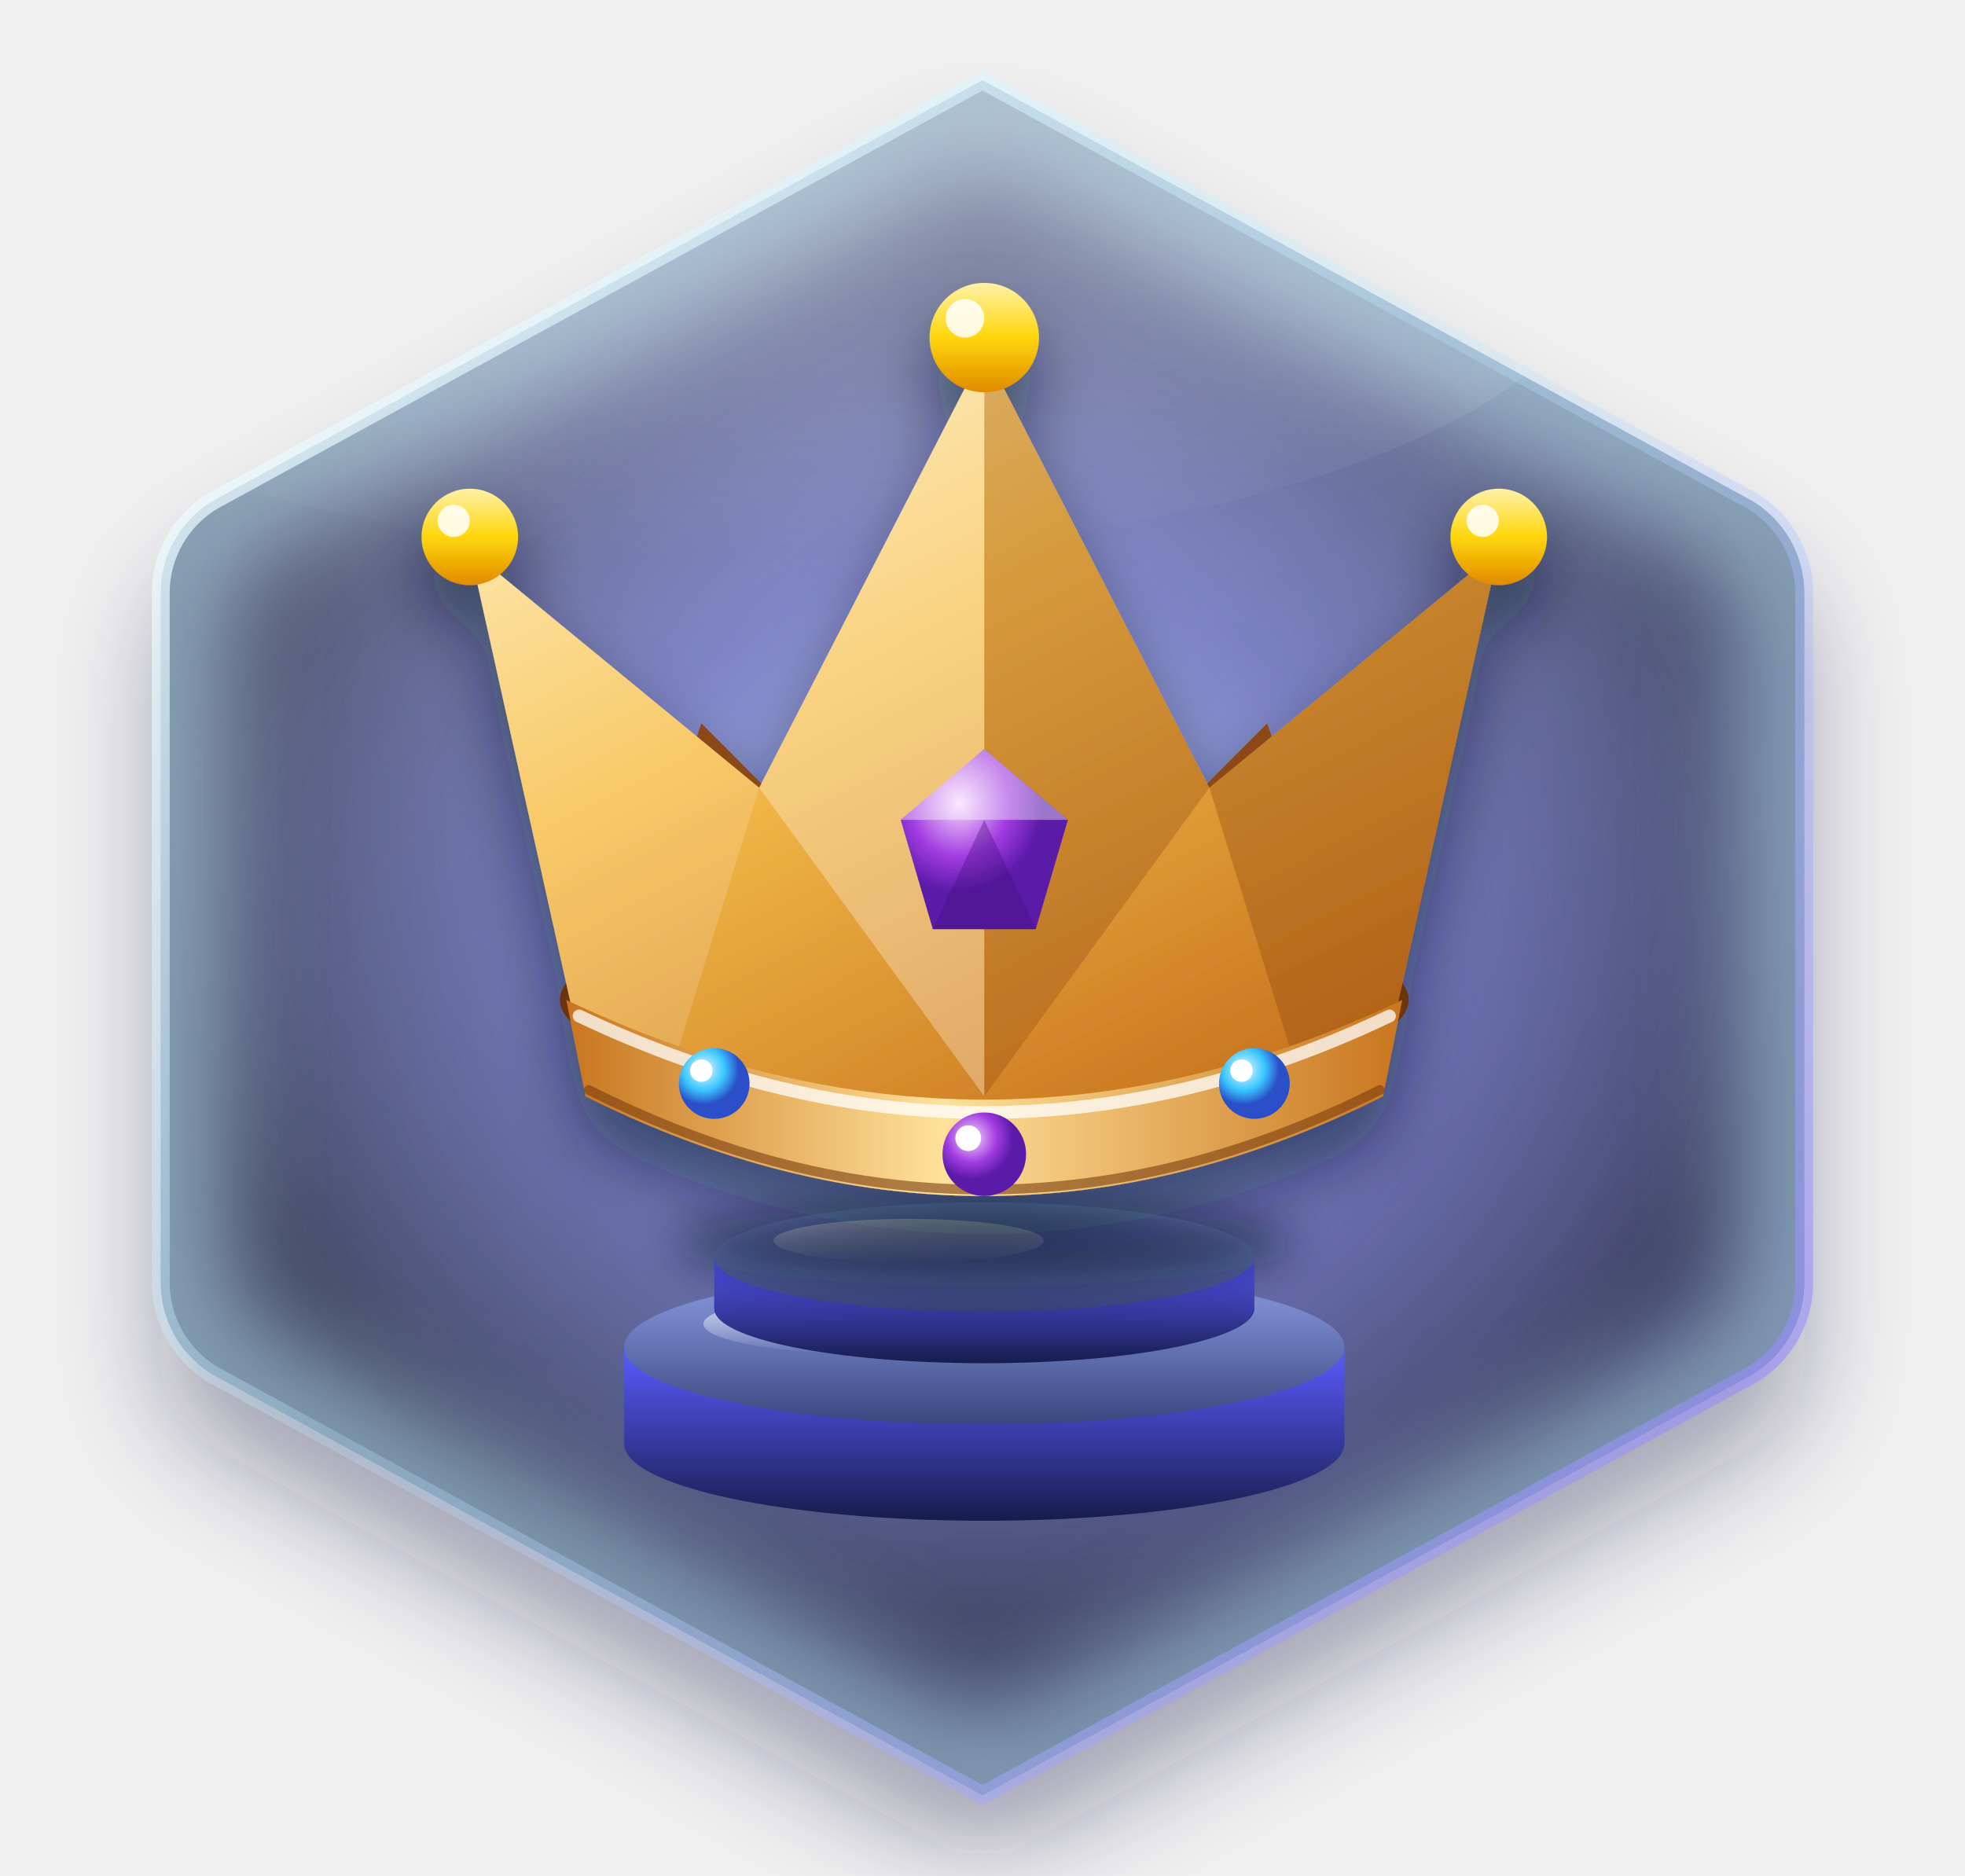
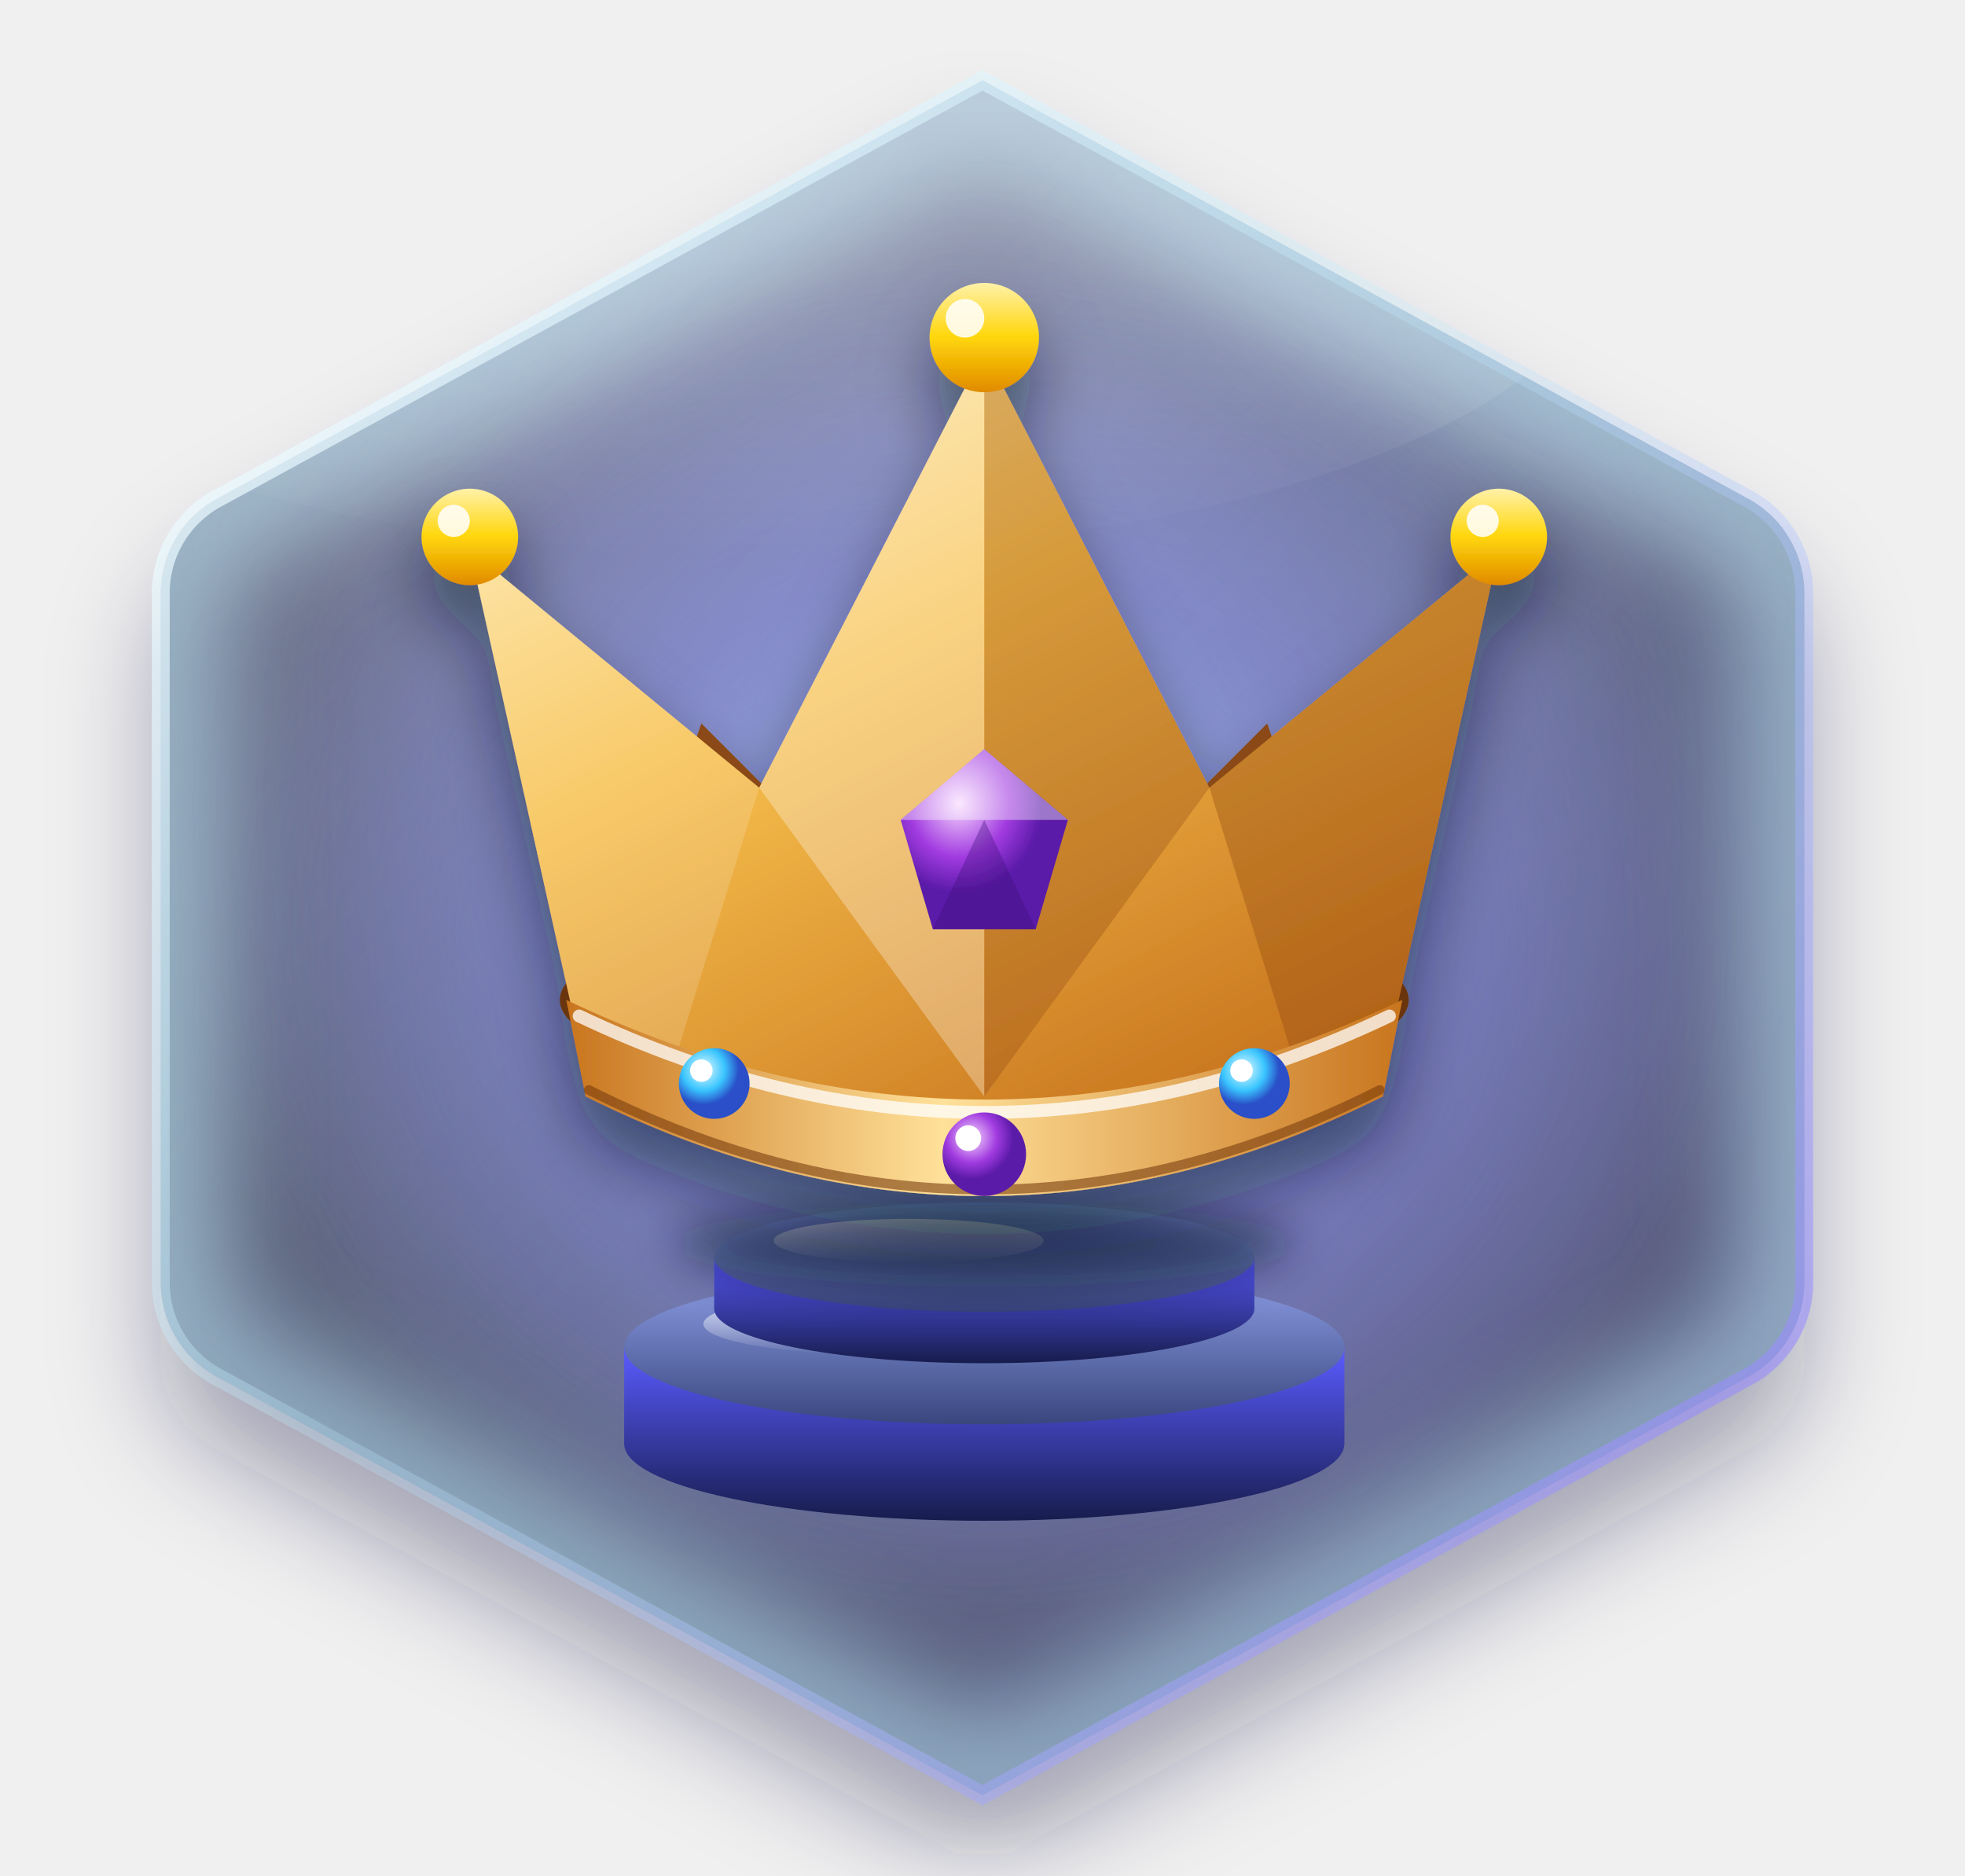
<svg xmlns="http://www.w3.org/2000/svg" width="440" height="420" viewBox="0 0 440 420">
  <defs>
    <linearGradient id="crown" x1="0" y1="0" x2=".7" y2="1">
      <stop offset="0" stop-color="#fff3c4" />
      <stop offset=".45" stop-color="#f7c04d" />
      <stop offset="1" stop-color="#c9761f" />
    </linearGradient>
    <linearGradient id="band" x1="0" y1="0" x2="1" y2="0">
      <stop offset="0" stop-color="#c9761f" />
      <stop offset=".45" stop-color="#ffe19a" />
      <stop offset="1" stop-color="#c9761f" />
    </linearGradient>
    <linearGradient id="gold" x1="0" y1="0" x2="0" y2="1">
      <stop offset="0" stop-color="#FFF1A8" />
      <stop offset=".5" stop-color="#FFD60A" />
      <stop offset="1" stop-color="#E08A00" />
    </linearGradient>
    <radialGradient id="gem" cx=".35" cy=".3">
      <stop offset="0" stop-color="#f7d9ff" />
      <stop offset=".6" stop-color="#a13be0" />
      <stop offset="1" stop-color="#5a1aa8" />
    </radialGradient>
    <radialGradient id="gemc" cx=".35" cy=".3">
      <stop offset="0" stop-color="#e6fbff" />
      <stop offset=".6" stop-color="#39c5ff" />
      <stop offset="1" stop-color="#2a4fc8" />
    </radialGradient>
    <linearGradient id="plinth" x1="0" y1="0" x2="0" y2="1">
      <stop offset="0" stop-color="#8fa0e8" />
      <stop offset="1" stop-color="#39467e" />
    </linearGradient>
    <linearGradient id="steel" x1="0" y1="0" x2="0" y2="1">
      <stop offset="0" stop-color="#ffffff" />
      <stop offset=".6" stop-color="#d7def8" />
      <stop offset="1" stop-color="#8fa0e8" />
    </linearGradient>
    <linearGradient id="deep" x1="0" y1="0" x2="0" y2="1">
      <stop offset="0" stop-color="#5a5cff" />
      <stop offset="1" stop-color="#171c4d" />
    </linearGradient>
    <linearGradient id="violet" x1="0" y1="0" x2="1" y2="1">
      <stop offset="0" stop-color="#8a6bff" />
      <stop offset="1" stop-color="#39308f" />
    </linearGradient>
    <linearGradient id="cyan" x1="0" y1="0" x2="1" y2="1">
      <stop offset="0" stop-color="#7fe3ff" />
      <stop offset="1" stop-color="#2a6fe0" />
    </linearGradient>
    <linearGradient id="gloss" x1="0" y1="0" x2="0" y2="1">
      <stop offset="0" stop-color="#fff" stop-opacity=".75" />
      <stop offset="1" stop-color="#fff" stop-opacity="0" />
    </linearGradient>
    <radialGradient id="lens" cx=".4" cy=".35">
      <stop offset="0" stop-color="#e6fbff" stop-opacity=".85" />
      <stop offset="1" stop-color="#39c5ff" stop-opacity=".35" />
    </radialGradient>
    <linearGradient id="pane" x1="0" y1="0" x2="1" y2="1">
      <stop offset="0" stop-color="#ffffff" stop-opacity=".34" />
      <stop offset=".5" stop-color="#9fd8ff" stop-opacity=".16" />
      <stop offset="1" stop-color="#8a6bff" stop-opacity=".3" />
    </linearGradient>
    <radialGradient id="back" cx=".5" cy=".5">
      <stop offset="0" stop-color="#bfeeff" stop-opacity=".75" />
      <stop offset=".55" stop-color="#7a7dff" stop-opacity=".3" />
      <stop offset="1" stop-color="#7a7dff" stop-opacity="0" />
    </radialGradient>
    <radialGradient id="well" cx=".5" cy=".42">
      <stop offset="0" stop-color="#2a2f8c" stop-opacity=".1" />
-       <stop offset="1" stop-color="#050828" stop-opacity=".62" />
+       <stop offset="1" stop-color="#050828" stop-opacity=".46" />
    </radialGradient>
    <linearGradient id="edgelit" x1="0" y1="0" x2="1" y2="1">
      <stop offset="0" stop-color="#fff" stop-opacity=".95" />
      <stop offset=".45" stop-color="#bfeeff" stop-opacity=".25" />
      <stop offset="1" stop-color="#8a6bff" stop-opacity=".7" />
    </linearGradient>
    <filter id="contact" x="-30%" y="-100%" width="160%" height="300%">
      <feGaussianBlur stdDeviation="7" />
    </filter>
    <filter id="soft" x="-30%" y="-30%" width="160%" height="160%">
      <feGaussianBlur stdDeviation="12" />
    </filter>
    <filter id="lift" x="-20%" y="-20%" width="140%" height="150%">
      <feDropShadow dx="0" dy="12" stdDeviation="10" flood-color="#060920" flood-opacity=".5" />
    </filter>
  </defs>
  <clipPath id="gc">
    <path d="M220 18L392 112a24 24 0 0 1 12 21v154a24 24 0 0 1-12 21L220 402 48 308a24 24 0 0 1-12-21V133a24 24 0 0 1 12-21z" />
  </clipPath>
  <path d="M220 18L392 112a24 24 0 0 1 12 21v154a24 24 0 0 1-12 21L220 402 48 308a24 24 0 0 1-12-21V133a24 24 0 0 1 12-21z" fill="#0a1040" opacity=".34" transform="translate(0 16)" filter="url(#soft)" />
  <path d="M220 18L392 112a24 24 0 0 1 12 21v154a24 24 0 0 1-12 21L220 402 48 308a24 24 0 0 1-12-21V133a24 24 0 0 1 12-21z" fill="url(#pane)" />
  <path d="M220 18L392 112a24 24 0 0 1 12 21v154a24 24 0 0 1-12 21L220 402 48 308a24 24 0 0 1-12-21V133a24 24 0 0 1 12-21z" fill="url(#well)" />
  <g clip-path="url(#gc)">
    <path d="M220 18L392 112a24 24 0 0 1 12 21v154a24 24 0 0 1-12 21L220 402 48 308a24 24 0 0 1-12-21V133a24 24 0 0 1 12-21z" fill="none" stroke="#bfeeff" stroke-opacity=".6" stroke-width="26" filter="url(#soft)" />
    <ellipse cx="220" cy="210" rx="170" ry="150" fill="url(#back)" />
    <ellipse cx="170" cy="54" rx="190" ry="70" fill="url(#gloss)" opacity=".42" />
  </g>
  <path d="M220 18L392 112a24 24 0 0 1 12 21v154a24 24 0 0 1-12 21L220 402 48 308a24 24 0 0 1-12-21V133a24 24 0 0 1 12-21z" fill="none" stroke="url(#edgelit)" stroke-width="4" />
  <g transform="translate(62 54) scale(.72)">
    <path d="M108 344v30a112 24 0 0 0 224 0v-30z" fill="url(#deep)" />
    <ellipse cx="220" cy="344" rx="112" ry="24" fill="url(#plinth)" />
    <ellipse cx="188.64" cy="336.8" rx="56.0" ry="9.6" fill="url(#gloss)" />
    <path d="M136 316v16a84 17 0 0 0 168 0v-16z" fill="url(#deep)" />
    <ellipse cx="220" cy="316" rx="84" ry="17" fill="url(#plinth)" />
    <ellipse cx="196.48" cy="310.9" rx="42.0" ry="6.8" fill="url(#gloss)" />
    <ellipse cx="220" cy="312" rx="96" ry="13" fill="#060920" opacity=".55" filter="url(#contact)" />
    <g filter="url(#lift)">
      <ellipse cx="220" cy="236" rx="132" ry="30" fill="#6b3410" />
      <path d="M104 232L132 150l44 44 44-78 44 78 44-44 28 82z" fill="#8a4a16" />
      <path d="M92 240L60 96l90 74 70-136 70 136 90-74-32 144Q220 300 92 240z" fill="url(#crown)" />
      <path d="M220 34l-70 136 70 96z" fill="#fff" opacity=".3" />
      <path d="M220 34l70 136-70 96z" fill="#8a4210" opacity=".3" />
      <path d="M60 96l90 74-26 84-32-14z" fill="#fff" opacity=".16" />
      <path d="M380 96l-90 74 26 84 32-14z" fill="#8a4210" opacity=".34" />
      <path d="M90 236Q220 298 350 236L344 266Q220 328 96 266z" fill="url(#band)" />
      <path d="M94 241Q220 301 346 241" fill="none" stroke="#fff" stroke-opacity=".75" stroke-width="4" stroke-linecap="round" />
      <path d="M97 264Q220 326 343 264" fill="none" stroke="#7a3f10" stroke-opacity=".6" stroke-width="3" stroke-linecap="round" />
      <circle cx="60" cy="92" r="15" fill="url(#gold)" />
      <circle cx="220" cy="30" r="17" fill="url(#gold)" />
      <circle cx="380" cy="92" r="15" fill="url(#gold)" />
      <circle cx="55" cy="87" r="5" fill="#fff" opacity=".85" />
      <circle cx="214" cy="24" r="6" fill="#fff" opacity=".85" />
      <circle cx="375" cy="87" r="5" fill="#fff" opacity=".85" />
      <path d="M220 158l26 22-10 34h-32l-10-34z" fill="url(#gem)" />
      <path d="M220 158l26 22h-52z" fill="#fff" opacity=".4" />
      <path d="M204 214l16-34 16 34z" fill="#3b0f78" opacity=".35" />
      <circle cx="136" cy="262" r="11" fill="url(#gemc)" />
      <circle cx="304" cy="262" r="11" fill="url(#gemc)" />
      <circle cx="220" cy="284" r="13" fill="url(#gem)" />
      <circle cx="132" cy="258" r="3.5" fill="#fff" />
      <circle cx="300" cy="258" r="3.5" fill="#fff" />
      <circle cx="215" cy="279" r="4" fill="#fff" />
    </g>
  </g>
</svg>
